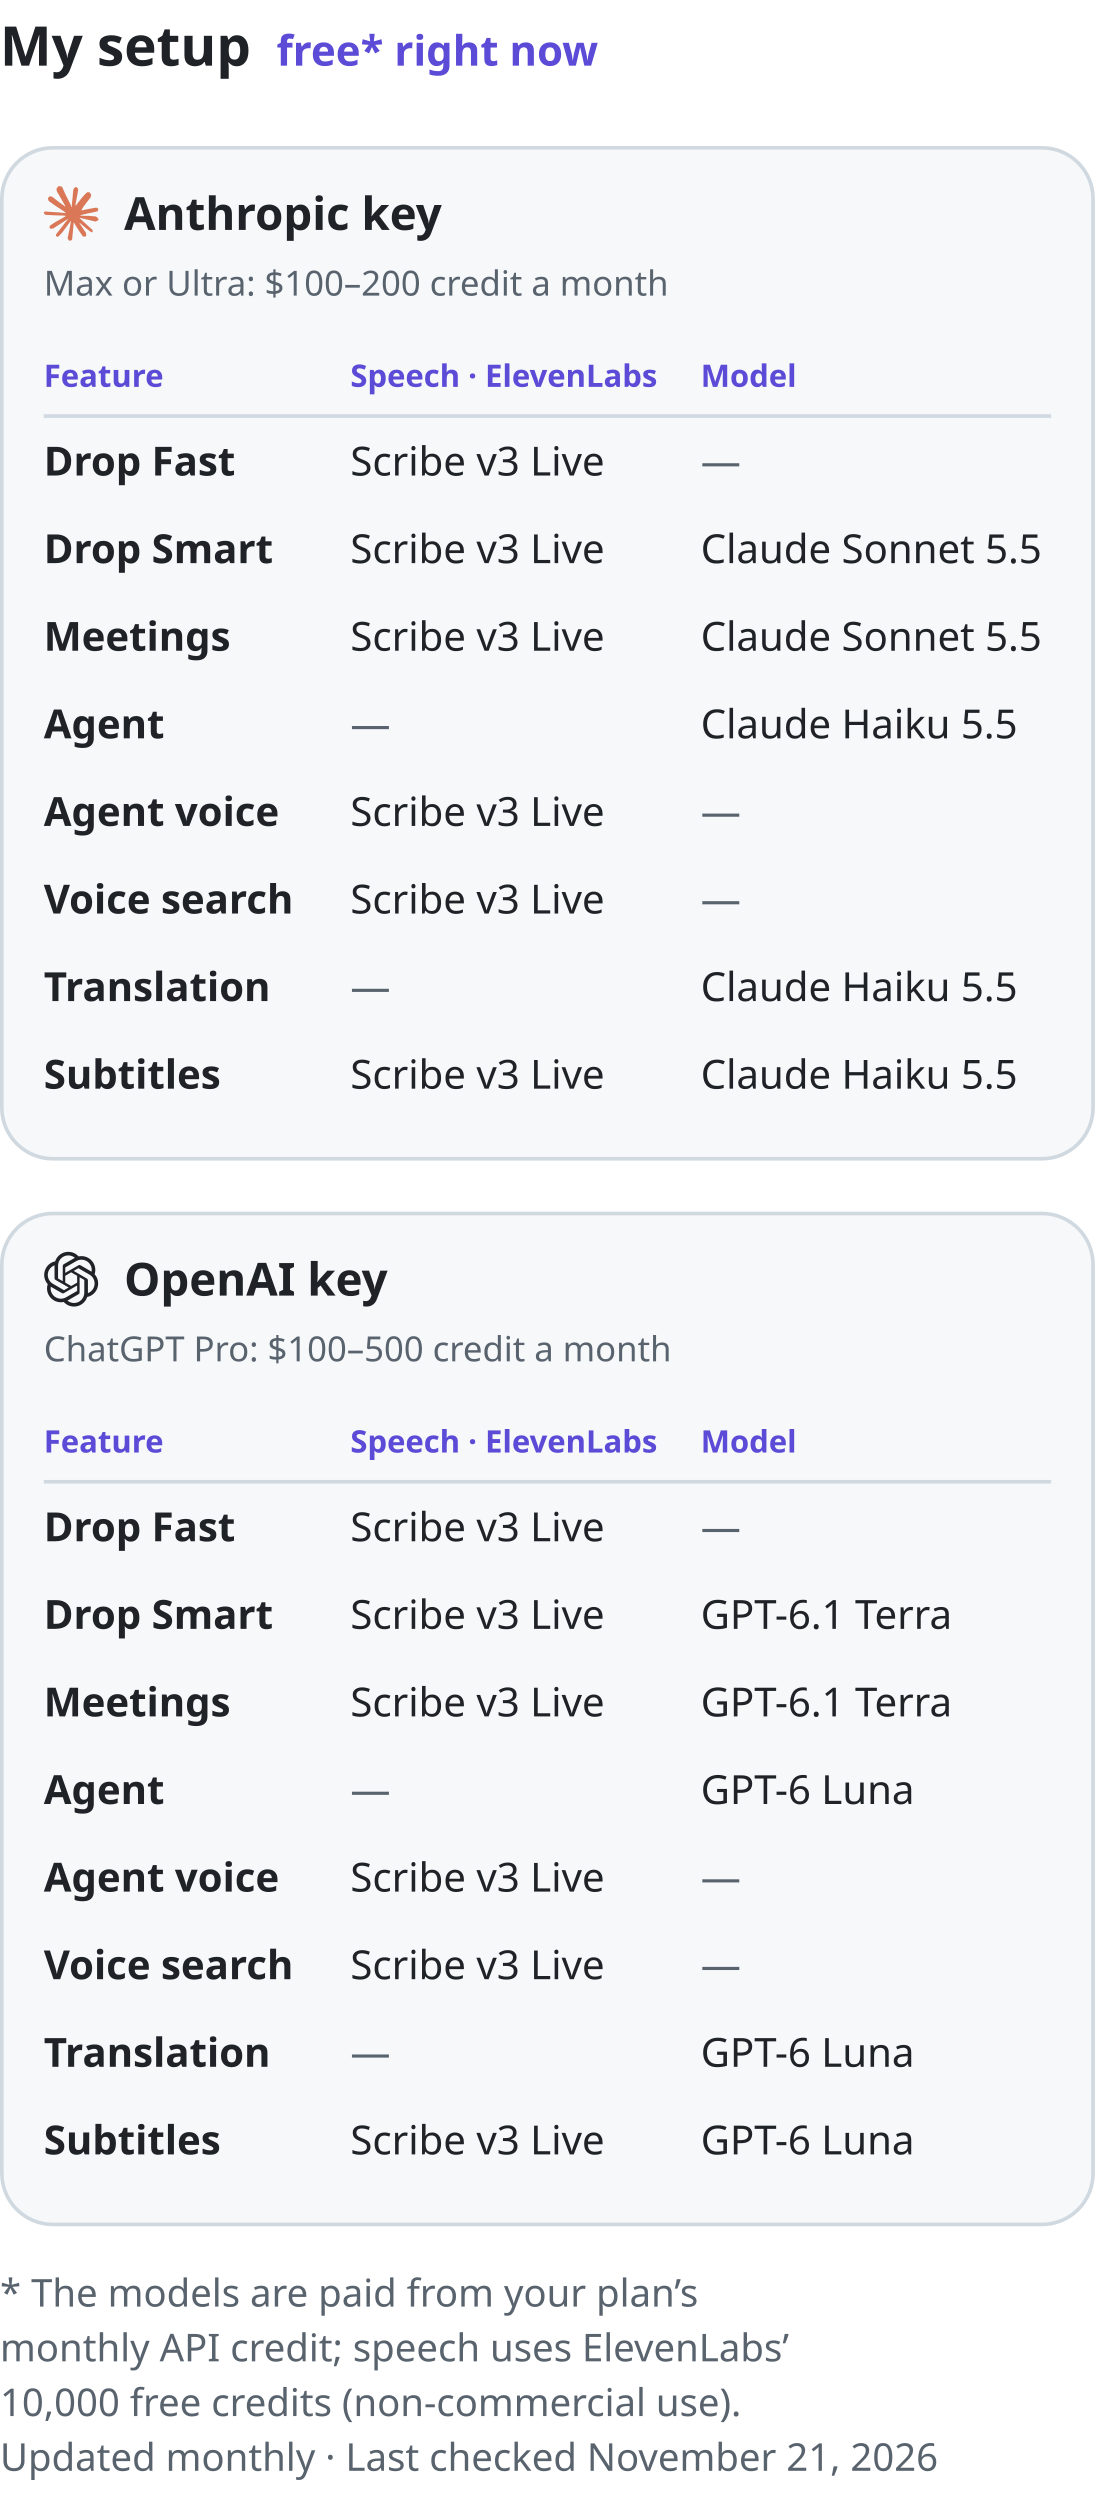
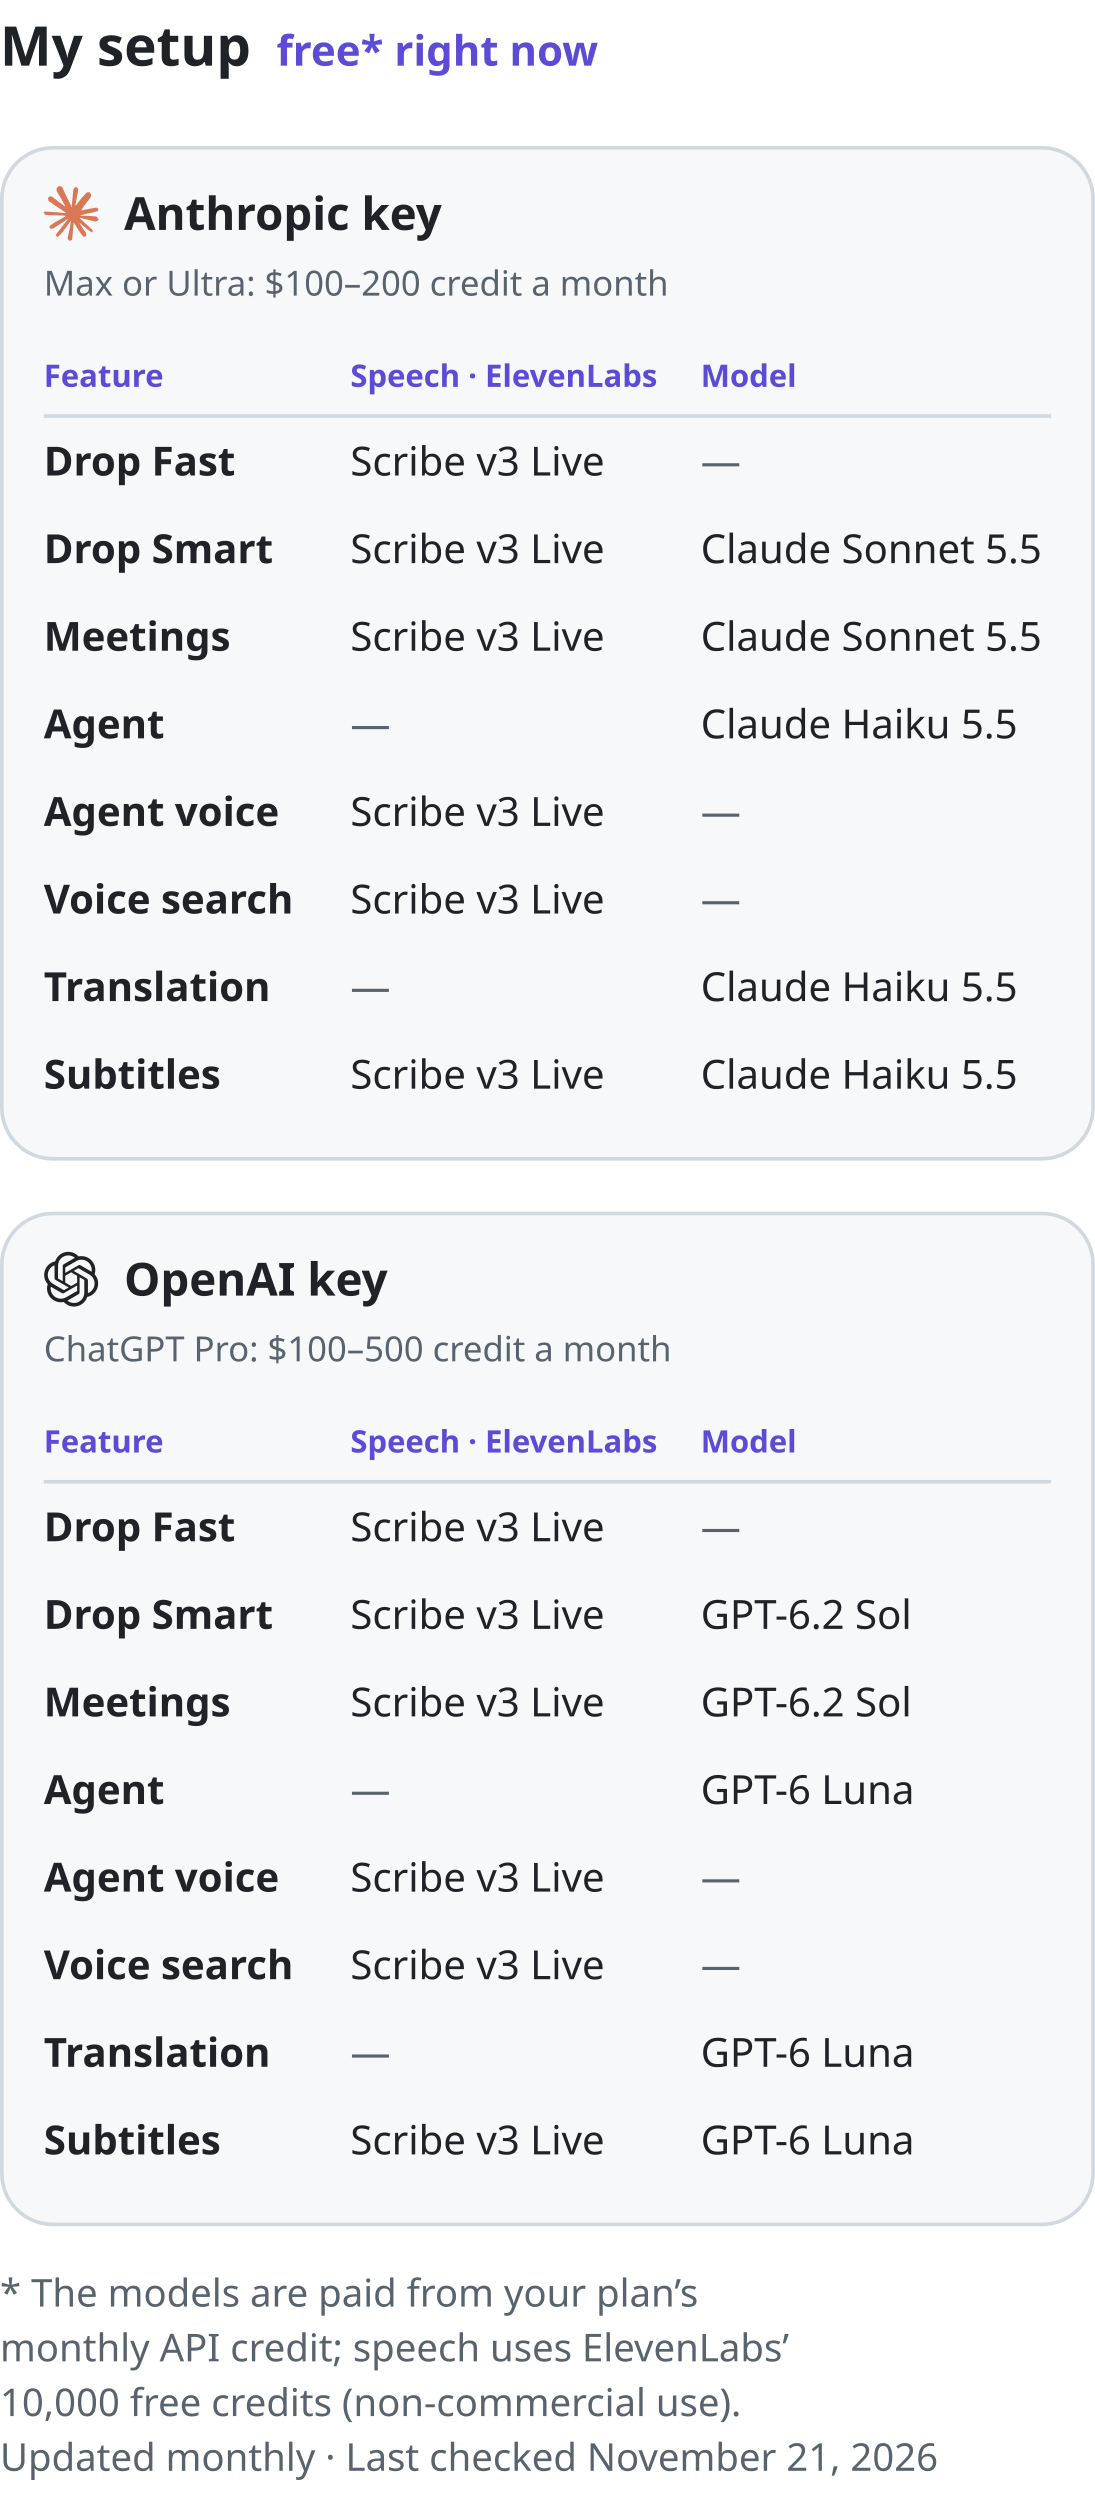
<svg xmlns="http://www.w3.org/2000/svg" width="300" height="685" viewBox="0 0 300 685">
  <text x="0" y="18" font-family="-apple-system, BlinkMacSystemFont, 'Segoe UI', 'Noto Sans', Helvetica, Arial, sans-serif" font-size="15" font-weight="700" fill="#1f2328">My setup<tspan dx="7" font-size="11.5" font-weight="600" fill="#5b4bd6">free* right now</tspan>
  </text>
  <rect x="0.5" y="40.5" width="299.0" height="277" rx="14" fill="#f6f8fa" stroke="#d1d9e0" />
  <svg x="12" y="51" width="15" height="15" fill="#d97757" role="img" viewBox="0 0 24 24">
    <path d="m4.714 15.956 4.717-2.647.079-.231-.079-.128h-.231l-.789-.049-2.696-.073-2.337-.097-2.265-.121-.571-.121-.534-.704.055-.352.48-.322.686.061 1.518.103 2.277.158 1.651.097 2.447.255h.389l.055-.158-.134-.097-.103-.097L6.973 9.836l-2.55-1.688-1.336-.971-.723-.492-.364-.461-.158-1.008.656-.723.88.061.225.061.892.686 1.906 1.475 2.489 1.834.364.303.146-.103.018-.073-.164-.273-1.354-2.447-1.445-2.489-.643-1.032-.17-.619c-.061-.255-.103-.467-.103-.729L6.287.134 6.7 0l.996.134.419.364.619 1.415 1.002 2.228 1.554 3.03.455.898.243.832.091.255h.158v-.146l.128-1.706.237-2.095.231-2.696.079-.759.376-.911.747-.492.583.279.48.686-.067.443-.285 1.852-.559 2.902-.364 1.943h.212l.243-.243.984-1.305 1.651-2.064.729-.82.85-.905.546-.431h1.032l.759 1.129-.34 1.166-1.062 1.348-.88 1.141-1.263 1.7-.789 1.36.073.109.188-.018 2.853-.607 1.542-.279 1.84-.316.832.389.091.395-.328.807-1.967.486-2.307.461-3.436.814-.043.03.049.061 1.548.146.662.036h1.621l3.018.225.789.522.474.638-.079.486-1.214.619-1.639-.389-3.825-.911-1.311-.328h-.182v.109l1.093 1.069 2.003 1.809 2.507 2.331.128.577-.322.455-.34-.049-2.204-1.657-.85-.747-1.925-1.621h-.128v.17l.443.65 2.344 3.521.121 1.081-.17.352-.607.212-.668-.121-1.372-1.925L14.38 17.959l-1.141-1.943-.14.079-.674 7.255-.316.37-.729.279-.607-.461-.322-.747.322-1.475.389-1.925.316-1.53.285-1.9.17-.631-.012-.043-.14.018-1.433 1.967-2.18 2.945-1.724 1.846-.413.164-.716-.37.067-.662.401-.589 2.386-3.036 1.439-1.882.929-1.087-.006-.158h-.055l-6.338 4.116-1.129.146-.486-.455.061-.747.231-.243 1.906-1.311Z" />
  </svg>
  <text x="34.0" y="63" font-family="-apple-system, BlinkMacSystemFont, 'Segoe UI', 'Noto Sans', Helvetica, Arial, sans-serif" font-size="12.5" font-weight="600" fill="#1f2328">Anthropic key</text>
  <text x="12.0" y="81" font-family="-apple-system, BlinkMacSystemFont, 'Segoe UI', 'Noto Sans', Helvetica, Arial, sans-serif" font-size="9.5" fill="#59636e">Max or Ultra: $100–200 credit a month</text>
  <text x="12.0" y="106" font-family="-apple-system, BlinkMacSystemFont, 'Segoe UI', 'Noto Sans', Helvetica, Arial, sans-serif" font-size="8.5" font-weight="600" fill="#5b4bd6">Feature</text>
  <text x="96.0" y="106" font-family="-apple-system, BlinkMacSystemFont, 'Segoe UI', 'Noto Sans', Helvetica, Arial, sans-serif" font-size="8.5" font-weight="600" fill="#5b4bd6">Speech · ElevenLabs</text>
  <text x="192.0" y="106" font-family="-apple-system, BlinkMacSystemFont, 'Segoe UI', 'Noto Sans', Helvetica, Arial, sans-serif" font-size="8.5" font-weight="600" fill="#5b4bd6">Model</text>
  <line x1="12.0" y1="114" x2="288.0" y2="114" stroke="#d1d9e0" />
  <text x="12.0" y="130.3" font-family="-apple-system, BlinkMacSystemFont, 'Segoe UI', 'Noto Sans', Helvetica, Arial, sans-serif" font-size="11" font-weight="600" fill="#1f2328">Drop Fast</text>
  <text x="96.0" y="130.3" font-family="-apple-system, BlinkMacSystemFont, 'Segoe UI', 'Noto Sans', Helvetica, Arial, sans-serif" font-size="11" font-weight="400" fill="#1f2328">Scribe v3 Live</text>
  <text x="192.0" y="130.3" font-family="-apple-system, BlinkMacSystemFont, 'Segoe UI', 'Noto Sans', Helvetica, Arial, sans-serif" font-size="11" font-weight="400" fill="#59636e">—</text>
  <text x="12.0" y="154.3" font-family="-apple-system, BlinkMacSystemFont, 'Segoe UI', 'Noto Sans', Helvetica, Arial, sans-serif" font-size="11" font-weight="600" fill="#1f2328">Drop Smart</text>
  <text x="96.0" y="154.3" font-family="-apple-system, BlinkMacSystemFont, 'Segoe UI', 'Noto Sans', Helvetica, Arial, sans-serif" font-size="11" font-weight="400" fill="#1f2328">Scribe v3 Live</text>
  <text x="192.0" y="154.3" font-family="-apple-system, BlinkMacSystemFont, 'Segoe UI', 'Noto Sans', Helvetica, Arial, sans-serif" font-size="11" font-weight="400" fill="#1f2328">Claude Sonnet 5.5</text>
  <text x="12.0" y="178.3" font-family="-apple-system, BlinkMacSystemFont, 'Segoe UI', 'Noto Sans', Helvetica, Arial, sans-serif" font-size="11" font-weight="600" fill="#1f2328">Meetings</text>
  <text x="96.0" y="178.3" font-family="-apple-system, BlinkMacSystemFont, 'Segoe UI', 'Noto Sans', Helvetica, Arial, sans-serif" font-size="11" font-weight="400" fill="#1f2328">Scribe v3 Live</text>
  <text x="192.0" y="178.3" font-family="-apple-system, BlinkMacSystemFont, 'Segoe UI', 'Noto Sans', Helvetica, Arial, sans-serif" font-size="11" font-weight="400" fill="#1f2328">Claude Sonnet 5.5</text>
  <text x="12.0" y="202.3" font-family="-apple-system, BlinkMacSystemFont, 'Segoe UI', 'Noto Sans', Helvetica, Arial, sans-serif" font-size="11" font-weight="600" fill="#1f2328">Agent</text>
  <text x="96.0" y="202.3" font-family="-apple-system, BlinkMacSystemFont, 'Segoe UI', 'Noto Sans', Helvetica, Arial, sans-serif" font-size="11" font-weight="400" fill="#59636e">—</text>
  <text x="192.0" y="202.3" font-family="-apple-system, BlinkMacSystemFont, 'Segoe UI', 'Noto Sans', Helvetica, Arial, sans-serif" font-size="11" font-weight="400" fill="#1f2328">Claude Haiku 5.5</text>
  <text x="12.0" y="226.3" font-family="-apple-system, BlinkMacSystemFont, 'Segoe UI', 'Noto Sans', Helvetica, Arial, sans-serif" font-size="11" font-weight="600" fill="#1f2328">Agent voice</text>
  <text x="96.0" y="226.3" font-family="-apple-system, BlinkMacSystemFont, 'Segoe UI', 'Noto Sans', Helvetica, Arial, sans-serif" font-size="11" font-weight="400" fill="#1f2328">Scribe v3 Live</text>
  <text x="192.0" y="226.3" font-family="-apple-system, BlinkMacSystemFont, 'Segoe UI', 'Noto Sans', Helvetica, Arial, sans-serif" font-size="11" font-weight="400" fill="#59636e">—</text>
  <text x="12.0" y="250.3" font-family="-apple-system, BlinkMacSystemFont, 'Segoe UI', 'Noto Sans', Helvetica, Arial, sans-serif" font-size="11" font-weight="600" fill="#1f2328">Voice search</text>
  <text x="96.0" y="250.3" font-family="-apple-system, BlinkMacSystemFont, 'Segoe UI', 'Noto Sans', Helvetica, Arial, sans-serif" font-size="11" font-weight="400" fill="#1f2328">Scribe v3 Live</text>
  <text x="192.0" y="250.3" font-family="-apple-system, BlinkMacSystemFont, 'Segoe UI', 'Noto Sans', Helvetica, Arial, sans-serif" font-size="11" font-weight="400" fill="#59636e">—</text>
  <text x="12.0" y="274.3" font-family="-apple-system, BlinkMacSystemFont, 'Segoe UI', 'Noto Sans', Helvetica, Arial, sans-serif" font-size="11" font-weight="600" fill="#1f2328">Translation</text>
  <text x="96.0" y="274.3" font-family="-apple-system, BlinkMacSystemFont, 'Segoe UI', 'Noto Sans', Helvetica, Arial, sans-serif" font-size="11" font-weight="400" fill="#59636e">—</text>
  <text x="192.0" y="274.3" font-family="-apple-system, BlinkMacSystemFont, 'Segoe UI', 'Noto Sans', Helvetica, Arial, sans-serif" font-size="11" font-weight="400" fill="#1f2328">Claude Haiku 5.5</text>
  <text x="12.0" y="298.3" font-family="-apple-system, BlinkMacSystemFont, 'Segoe UI', 'Noto Sans', Helvetica, Arial, sans-serif" font-size="11" font-weight="600" fill="#1f2328">Subtitles</text>
  <text x="96.0" y="298.3" font-family="-apple-system, BlinkMacSystemFont, 'Segoe UI', 'Noto Sans', Helvetica, Arial, sans-serif" font-size="11" font-weight="400" fill="#1f2328">Scribe v3 Live</text>
  <text x="192.0" y="298.3" font-family="-apple-system, BlinkMacSystemFont, 'Segoe UI', 'Noto Sans', Helvetica, Arial, sans-serif" font-size="11" font-weight="400" fill="#1f2328">Claude Haiku 5.5</text>
  <rect x="0.5" y="332.5" width="299.0" height="277" rx="14" fill="#f6f8fa" stroke="#d1d9e0" />
  <svg x="12" y="343" width="15" height="15" fill="#1f2328" role="img" viewBox="0 0 24 24">
    <path d="M22.282 9.821a5.985 5.985 0 0 0-.516-4.911 6.046 6.046 0 0 0-6.51-2.9A6.065 6.065 0 0 0 4.981 4.182a5.985 5.985 0 0 0-3.998 2.9 6.046 6.046 0 0 0 .743 7.097 5.98 5.98 0 0 0 .511 4.911 6.051 6.051 0 0 0 6.515 2.9A5.985 5.985 0 0 0 13.26 24a6.056 6.056 0 0 0 5.772-4.206 5.989 5.989 0 0 0 3.998-2.9 6.056 6.056 0 0 0-.748-7.073zm-9.022 12.608a4.476 4.476 0 0 1-2.876-1.041l.142-.08 4.778-2.758a.795.795 0 0 0 .393-.681v-6.737l2.02 1.169a.071.071 0 0 1 .038.052v5.583a4.504 4.504 0 0 1-4.495 4.494zm-9.661-4.125a4.471 4.471 0 0 1-.535-3.014l.142.085 4.783 2.758a.771.771 0 0 0 .781 0l5.843-3.369v2.332a.08.08 0 0 1-.033.061L9.74 19.95a4.499 4.499 0 0 1-6.141-1.646zM2.341 7.896a4.485 4.485 0 0 1 2.365-1.973V11.6a.766.766 0 0 0 .388.676l5.814 3.354-2.02 1.169a.076.076 0 0 1-.071 0l-4.83-2.787A4.504 4.504 0 0 1 2.341 7.872zm16.596 3.856L13.104 8.364 15.119 7.2a.076.076 0 0 1 .071 0l4.83 2.791a4.494 4.494 0 0 1-.676 8.104v-5.677a.79.79 0 0 0-.407-.667zm2.011-3.023l-.142-.085-4.774-2.782a.776.776 0 0 0-.785 0L9.409 9.23V6.897a.066.066 0 0 1 .028-.061l4.83-2.787a4.499 4.499 0 0 1 6.68 4.66zM8.306 12.863l-2.02-1.164a.08.08 0 0 1-.038-.057V6.074a4.499 4.499 0 0 1 7.376-3.454l-.142.081L8.704 5.459a.795.795 0 0 0-.393.681zm1.098-2.365l2.602-1.5 2.607 1.5v2.999l-2.597 1.5-2.607-1.5Z" />
  </svg>
  <text x="34.0" y="355" font-family="-apple-system, BlinkMacSystemFont, 'Segoe UI', 'Noto Sans', Helvetica, Arial, sans-serif" font-size="12.5" font-weight="600" fill="#1f2328">OpenAI key</text>
  <text x="12.0" y="373" font-family="-apple-system, BlinkMacSystemFont, 'Segoe UI', 'Noto Sans', Helvetica, Arial, sans-serif" font-size="9.5" fill="#59636e">ChatGPT Pro: $100–500 credit a month</text>
  <text x="12.0" y="398" font-family="-apple-system, BlinkMacSystemFont, 'Segoe UI', 'Noto Sans', Helvetica, Arial, sans-serif" font-size="8.5" font-weight="600" fill="#5b4bd6">Feature</text>
  <text x="96.0" y="398" font-family="-apple-system, BlinkMacSystemFont, 'Segoe UI', 'Noto Sans', Helvetica, Arial, sans-serif" font-size="8.5" font-weight="600" fill="#5b4bd6">Speech · ElevenLabs</text>
  <text x="192.0" y="398" font-family="-apple-system, BlinkMacSystemFont, 'Segoe UI', 'Noto Sans', Helvetica, Arial, sans-serif" font-size="8.5" font-weight="600" fill="#5b4bd6">Model</text>
  <line x1="12.0" y1="406" x2="288.0" y2="406" stroke="#d1d9e0" />
  <text x="12.0" y="422.3" font-family="-apple-system, BlinkMacSystemFont, 'Segoe UI', 'Noto Sans', Helvetica, Arial, sans-serif" font-size="11" font-weight="600" fill="#1f2328">Drop Fast</text>
  <text x="96.0" y="422.3" font-family="-apple-system, BlinkMacSystemFont, 'Segoe UI', 'Noto Sans', Helvetica, Arial, sans-serif" font-size="11" font-weight="400" fill="#1f2328">Scribe v3 Live</text>
  <text x="192.0" y="422.3" font-family="-apple-system, BlinkMacSystemFont, 'Segoe UI', 'Noto Sans', Helvetica, Arial, sans-serif" font-size="11" font-weight="400" fill="#59636e">—</text>
  <text x="12.0" y="446.3" font-family="-apple-system, BlinkMacSystemFont, 'Segoe UI', 'Noto Sans', Helvetica, Arial, sans-serif" font-size="11" font-weight="600" fill="#1f2328">Drop Smart</text>
  <text x="96.0" y="446.3" font-family="-apple-system, BlinkMacSystemFont, 'Segoe UI', 'Noto Sans', Helvetica, Arial, sans-serif" font-size="11" font-weight="400" fill="#1f2328">Scribe v3 Live</text>
-   <text x="192.0" y="446.3" font-family="-apple-system, BlinkMacSystemFont, 'Segoe UI', 'Noto Sans', Helvetica, Arial, sans-serif" font-size="11" font-weight="400" fill="#1f2328">GPT-6.1 Terra</text>
+   <text x="192.0" y="446.3" font-family="-apple-system, BlinkMacSystemFont, 'Segoe UI', 'Noto Sans', Helvetica, Arial, sans-serif" font-size="11" font-weight="400" fill="#1f2328">GPT-6.2 Sol</text>
  <text x="12.0" y="470.3" font-family="-apple-system, BlinkMacSystemFont, 'Segoe UI', 'Noto Sans', Helvetica, Arial, sans-serif" font-size="11" font-weight="600" fill="#1f2328">Meetings</text>
  <text x="96.0" y="470.3" font-family="-apple-system, BlinkMacSystemFont, 'Segoe UI', 'Noto Sans', Helvetica, Arial, sans-serif" font-size="11" font-weight="400" fill="#1f2328">Scribe v3 Live</text>
-   <text x="192.0" y="470.3" font-family="-apple-system, BlinkMacSystemFont, 'Segoe UI', 'Noto Sans', Helvetica, Arial, sans-serif" font-size="11" font-weight="400" fill="#1f2328">GPT-6.1 Terra</text>
+   <text x="192.0" y="470.3" font-family="-apple-system, BlinkMacSystemFont, 'Segoe UI', 'Noto Sans', Helvetica, Arial, sans-serif" font-size="11" font-weight="400" fill="#1f2328">GPT-6.2 Sol</text>
  <text x="12.0" y="494.3" font-family="-apple-system, BlinkMacSystemFont, 'Segoe UI', 'Noto Sans', Helvetica, Arial, sans-serif" font-size="11" font-weight="600" fill="#1f2328">Agent</text>
  <text x="96.0" y="494.3" font-family="-apple-system, BlinkMacSystemFont, 'Segoe UI', 'Noto Sans', Helvetica, Arial, sans-serif" font-size="11" font-weight="400" fill="#59636e">—</text>
  <text x="192.0" y="494.3" font-family="-apple-system, BlinkMacSystemFont, 'Segoe UI', 'Noto Sans', Helvetica, Arial, sans-serif" font-size="11" font-weight="400" fill="#1f2328">GPT-6 Luna</text>
  <text x="12.0" y="518.3" font-family="-apple-system, BlinkMacSystemFont, 'Segoe UI', 'Noto Sans', Helvetica, Arial, sans-serif" font-size="11" font-weight="600" fill="#1f2328">Agent voice</text>
  <text x="96.0" y="518.3" font-family="-apple-system, BlinkMacSystemFont, 'Segoe UI', 'Noto Sans', Helvetica, Arial, sans-serif" font-size="11" font-weight="400" fill="#1f2328">Scribe v3 Live</text>
  <text x="192.0" y="518.3" font-family="-apple-system, BlinkMacSystemFont, 'Segoe UI', 'Noto Sans', Helvetica, Arial, sans-serif" font-size="11" font-weight="400" fill="#59636e">—</text>
  <text x="12.0" y="542.3" font-family="-apple-system, BlinkMacSystemFont, 'Segoe UI', 'Noto Sans', Helvetica, Arial, sans-serif" font-size="11" font-weight="600" fill="#1f2328">Voice search</text>
  <text x="96.0" y="542.3" font-family="-apple-system, BlinkMacSystemFont, 'Segoe UI', 'Noto Sans', Helvetica, Arial, sans-serif" font-size="11" font-weight="400" fill="#1f2328">Scribe v3 Live</text>
  <text x="192.0" y="542.3" font-family="-apple-system, BlinkMacSystemFont, 'Segoe UI', 'Noto Sans', Helvetica, Arial, sans-serif" font-size="11" font-weight="400" fill="#59636e">—</text>
  <text x="12.0" y="566.3" font-family="-apple-system, BlinkMacSystemFont, 'Segoe UI', 'Noto Sans', Helvetica, Arial, sans-serif" font-size="11" font-weight="600" fill="#1f2328">Translation</text>
  <text x="96.0" y="566.3" font-family="-apple-system, BlinkMacSystemFont, 'Segoe UI', 'Noto Sans', Helvetica, Arial, sans-serif" font-size="11" font-weight="400" fill="#59636e">—</text>
  <text x="192.0" y="566.3" font-family="-apple-system, BlinkMacSystemFont, 'Segoe UI', 'Noto Sans', Helvetica, Arial, sans-serif" font-size="11" font-weight="400" fill="#1f2328">GPT-6 Luna</text>
  <text x="12.0" y="590.3" font-family="-apple-system, BlinkMacSystemFont, 'Segoe UI', 'Noto Sans', Helvetica, Arial, sans-serif" font-size="11" font-weight="600" fill="#1f2328">Subtitles</text>
  <text x="96.0" y="590.3" font-family="-apple-system, BlinkMacSystemFont, 'Segoe UI', 'Noto Sans', Helvetica, Arial, sans-serif" font-size="11" font-weight="400" fill="#1f2328">Scribe v3 Live</text>
  <text x="192.0" y="590.3" font-family="-apple-system, BlinkMacSystemFont, 'Segoe UI', 'Noto Sans', Helvetica, Arial, sans-serif" font-size="11" font-weight="400" fill="#1f2328">GPT-6 Luna</text>
  <text x="0" y="632" font-family="-apple-system, BlinkMacSystemFont, 'Segoe UI', 'Noto Sans', Helvetica, Arial, sans-serif" font-size="10.5" fill="#59636e">* The models are paid from your plan’s</text>
  <text x="0" y="647" font-family="-apple-system, BlinkMacSystemFont, 'Segoe UI', 'Noto Sans', Helvetica, Arial, sans-serif" font-size="10.5" fill="#59636e">monthly API credit; speech uses ElevenLabs’</text>
  <text x="0" y="662" font-family="-apple-system, BlinkMacSystemFont, 'Segoe UI', 'Noto Sans', Helvetica, Arial, sans-serif" font-size="10.5" fill="#59636e">10,000 free credits (non-commercial use).</text>
  <text x="0" y="677" font-family="-apple-system, BlinkMacSystemFont, 'Segoe UI', 'Noto Sans', Helvetica, Arial, sans-serif" font-size="10.5" fill="#59636e">Updated monthly · Last checked November 21, 2026</text>
</svg>
